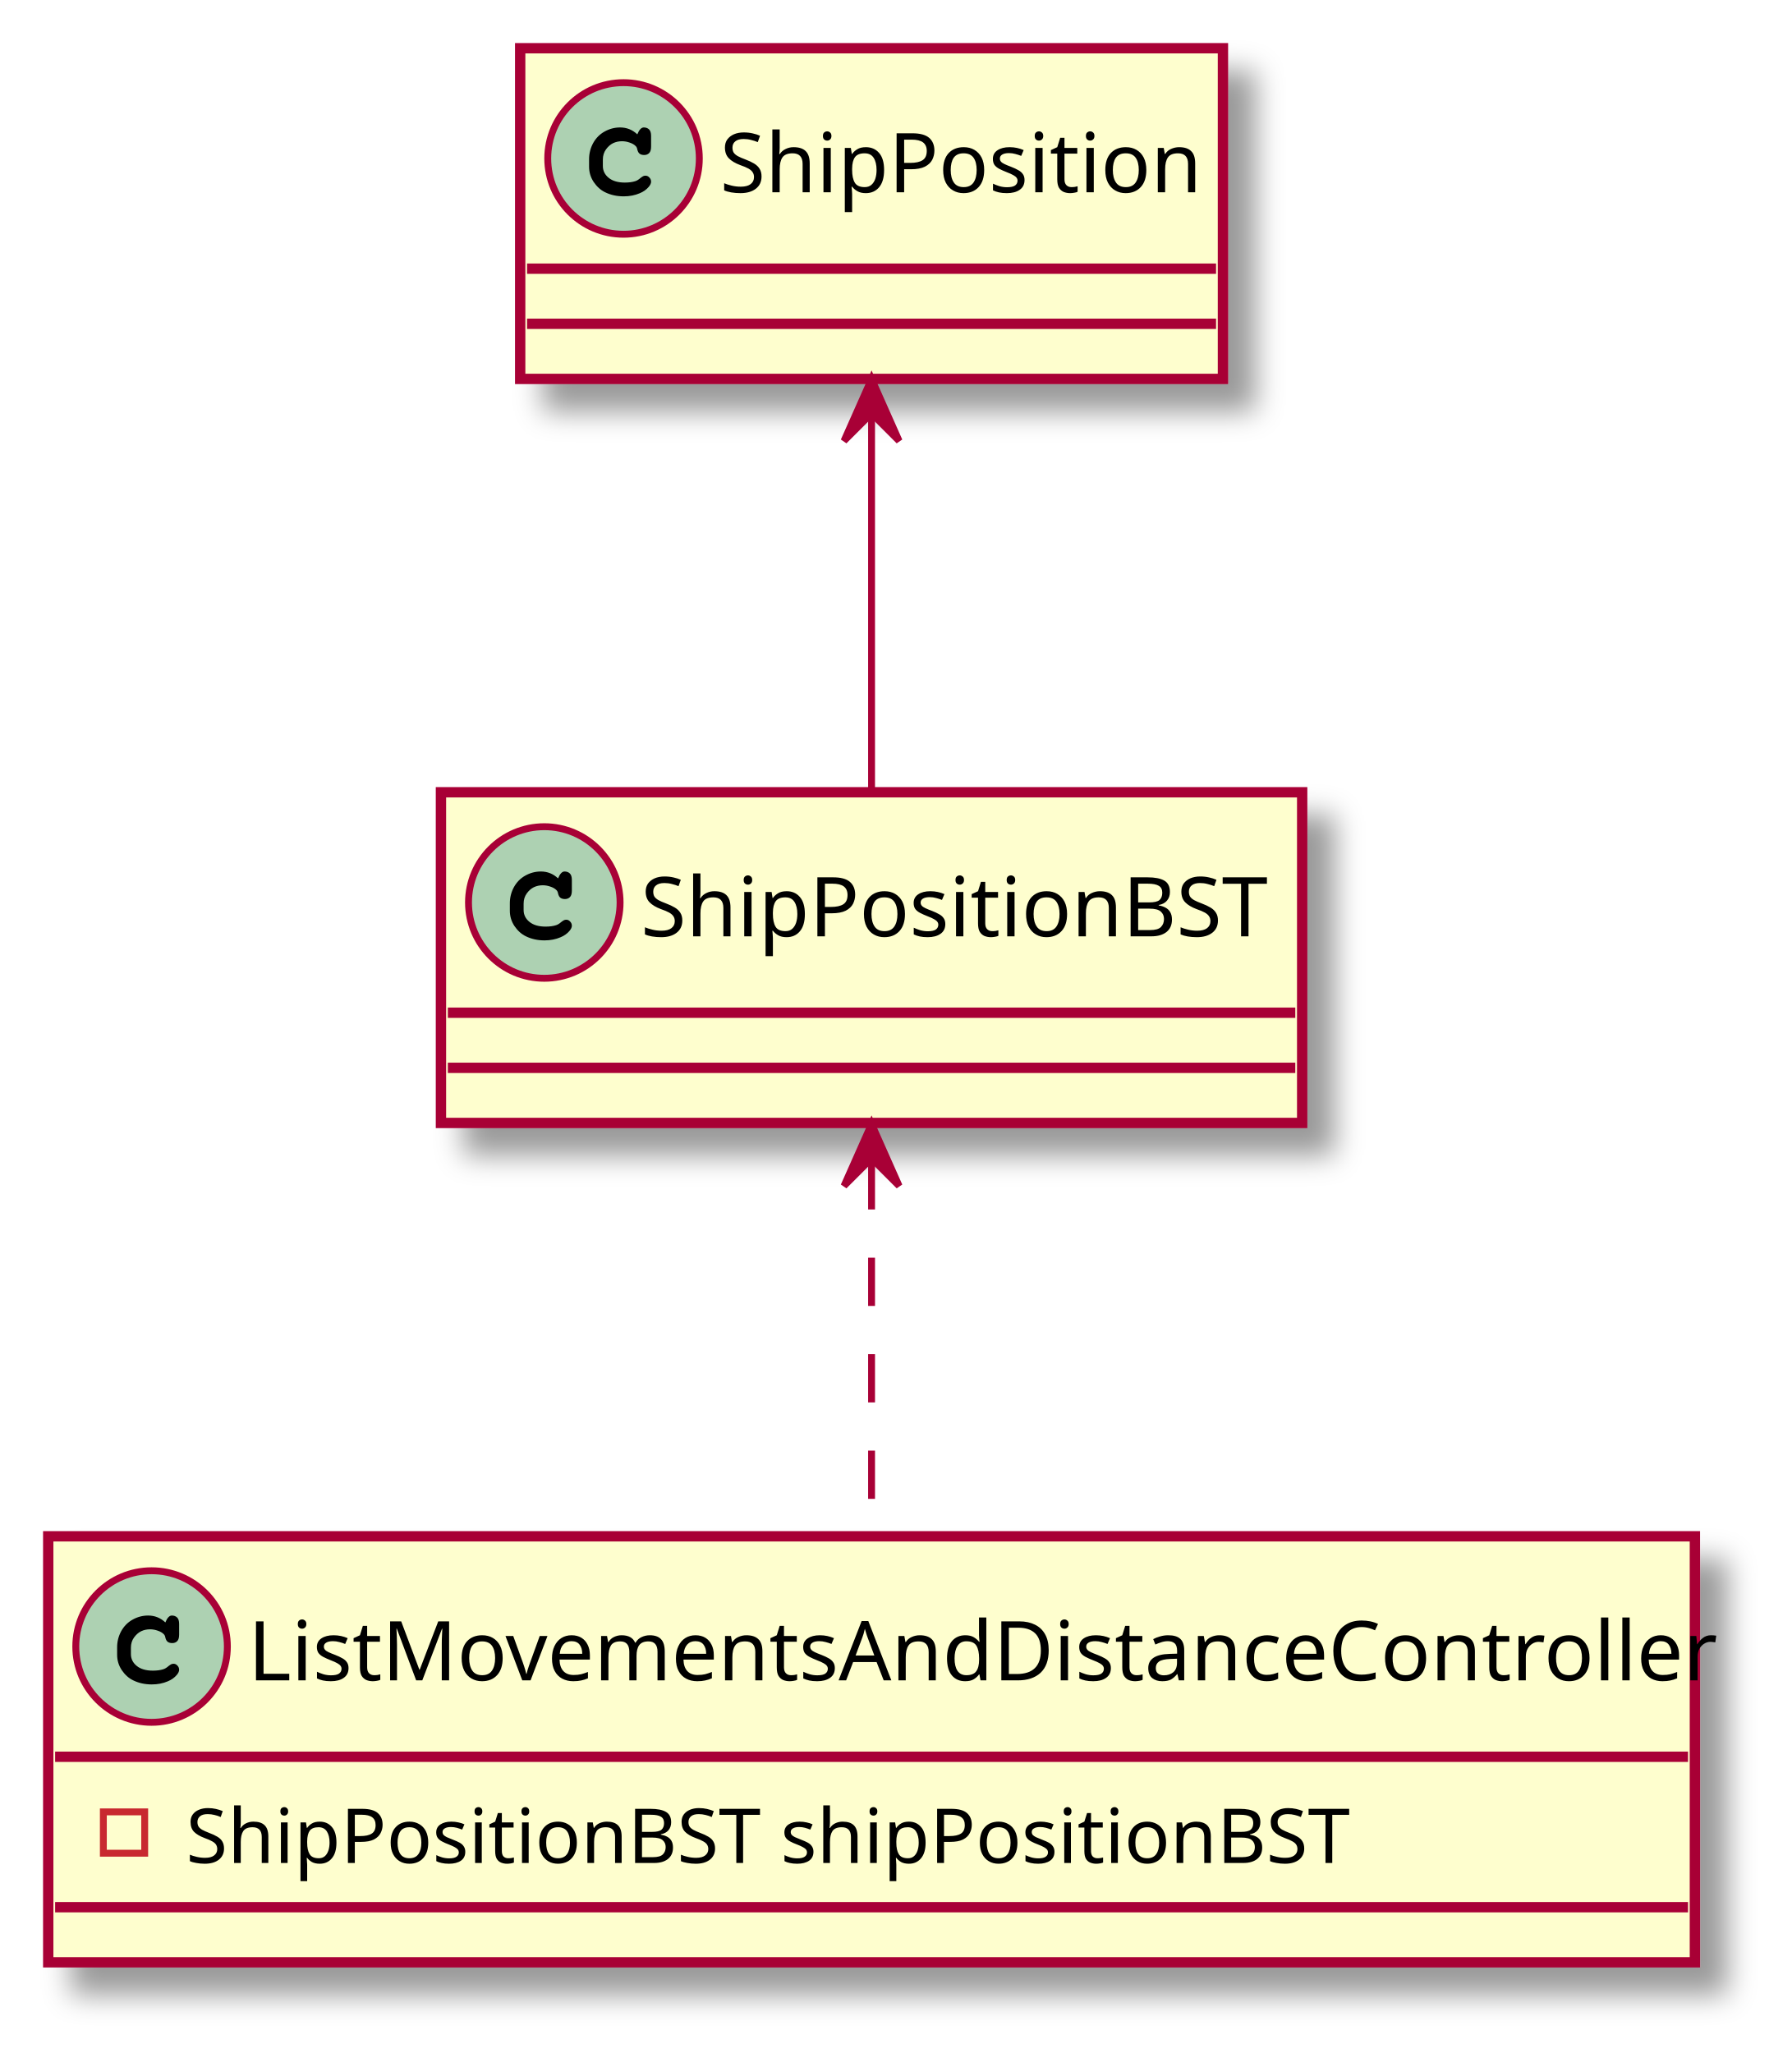
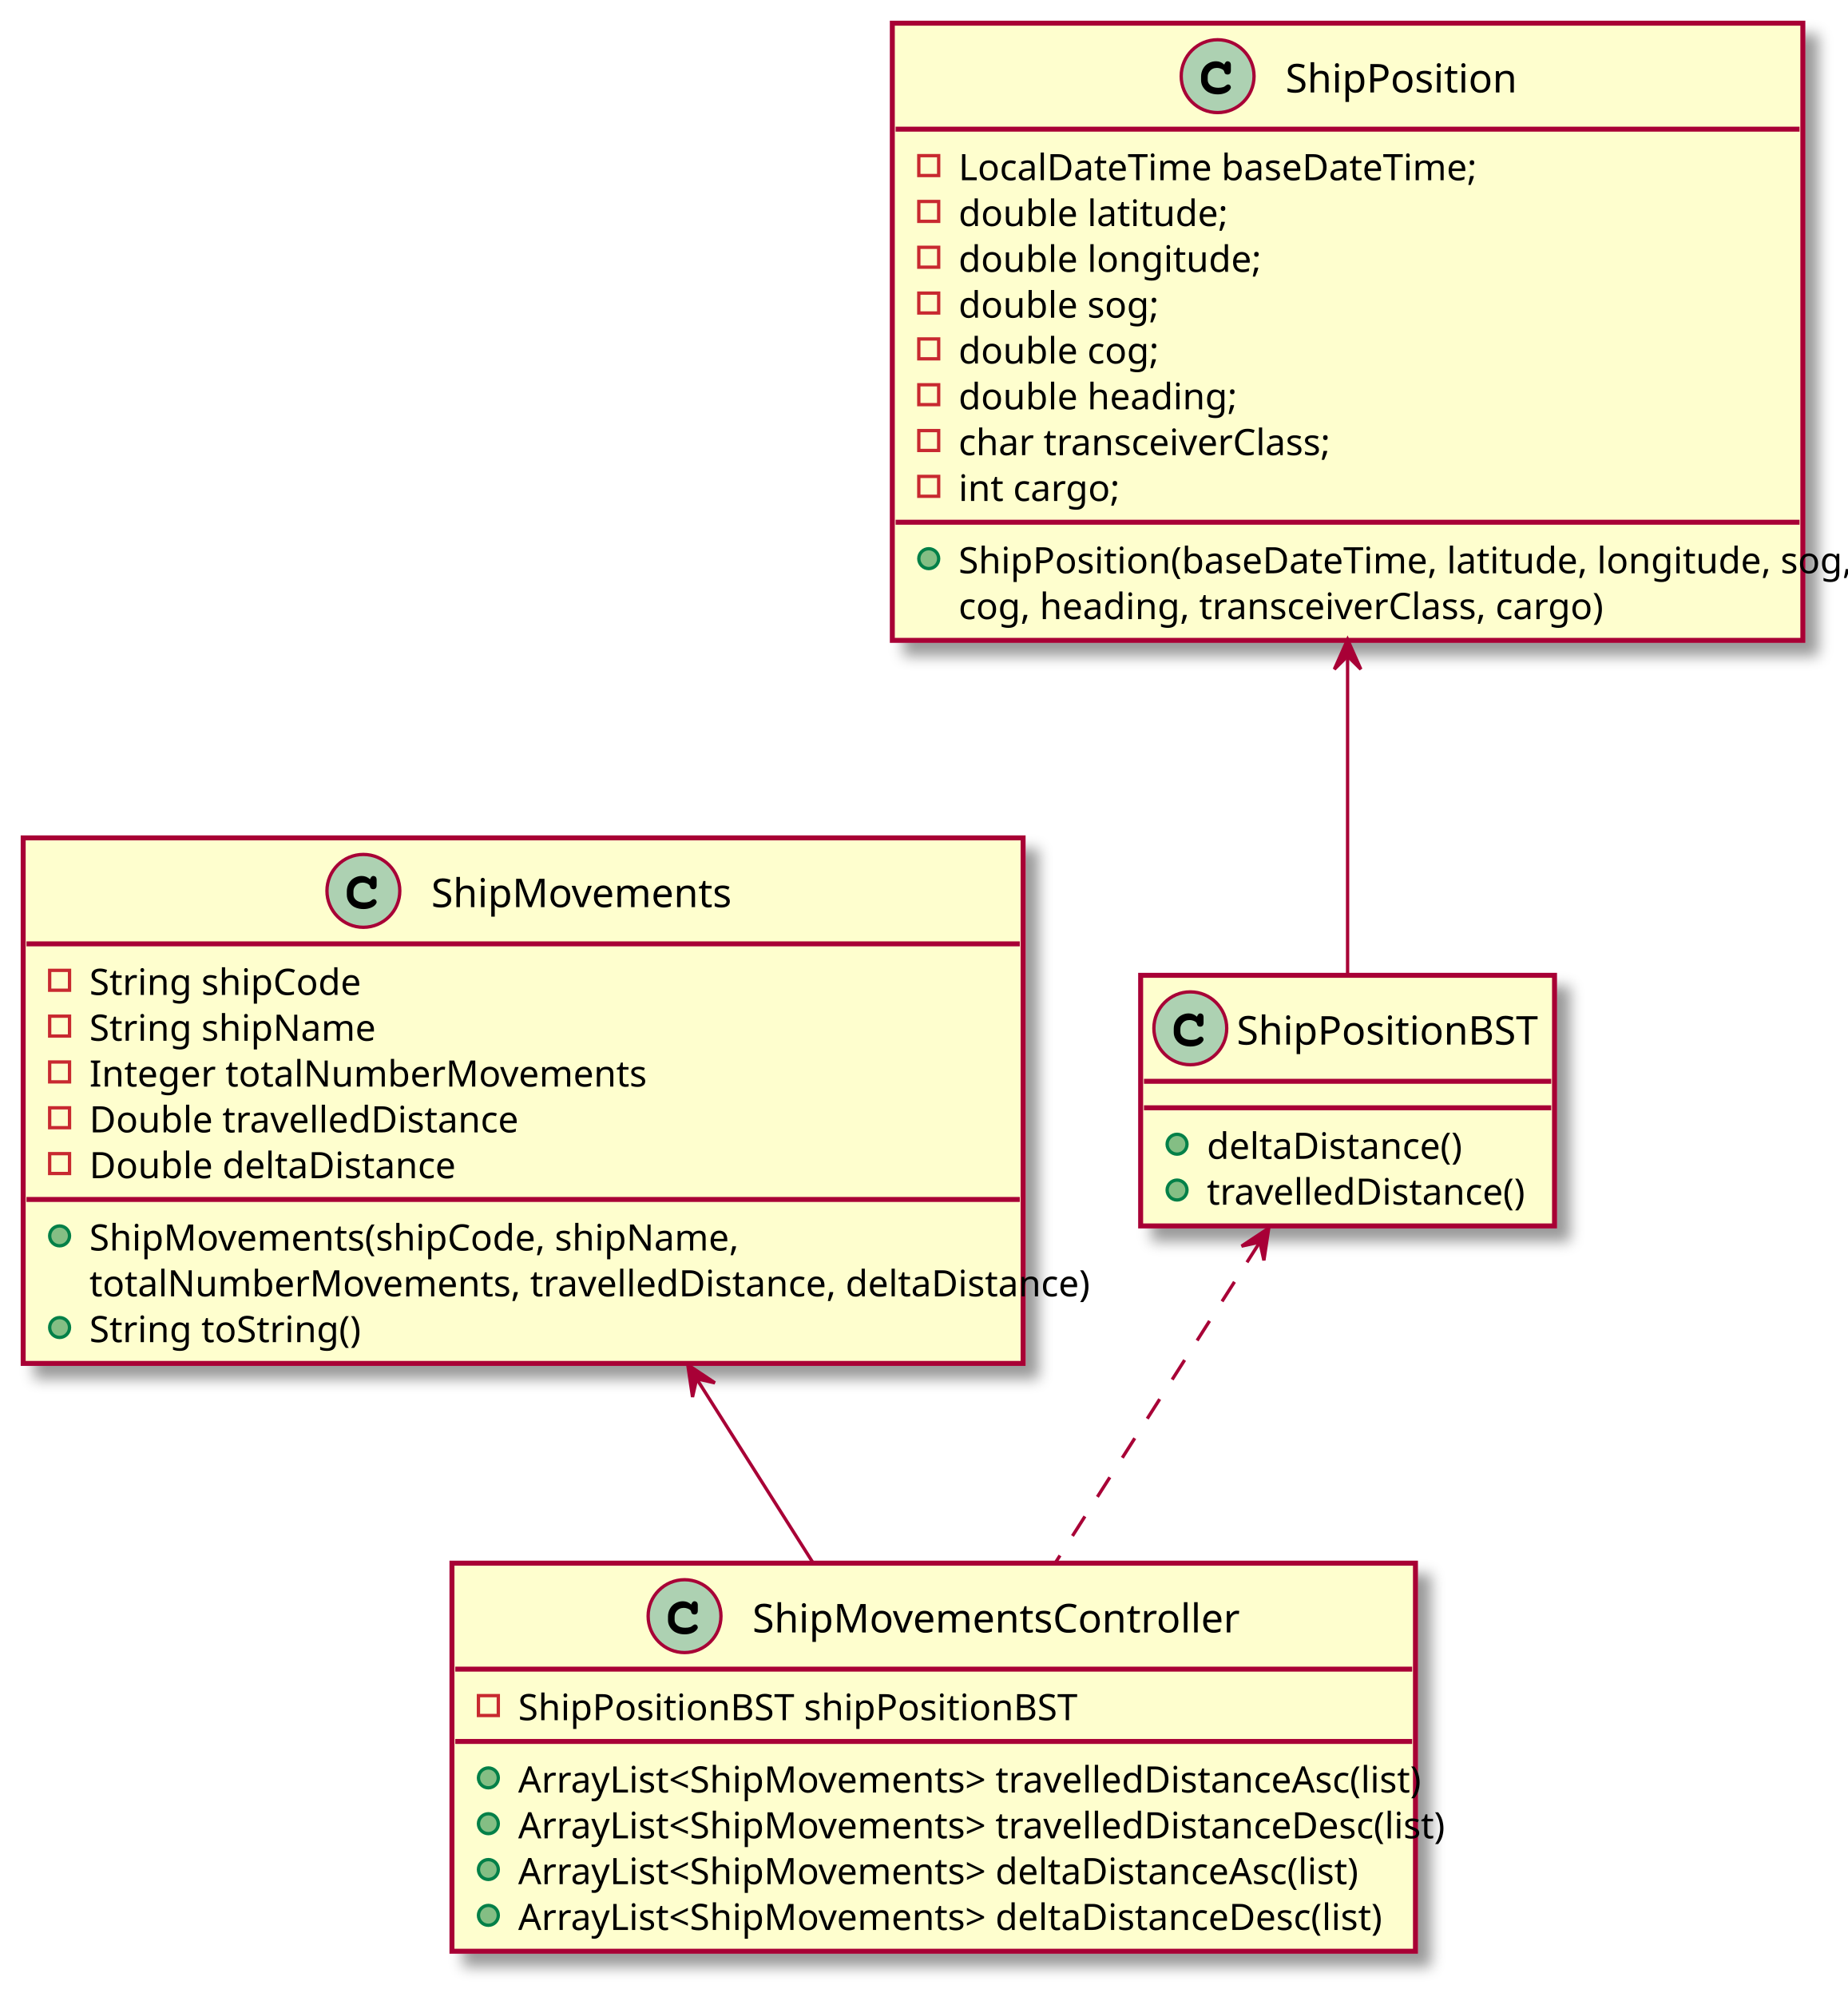
- <svg xmlns="http://www.w3.org/2000/svg" contentScriptType="application/ecmascript" contentStyleType="text/css" height="298px" preserveAspectRatio="none" style="width:260px;height:298px;" version="1.1" viewBox="0 0 260 298" width="260px" zoomAndPan="magnify">
+ <svg xmlns="http://www.w3.org/2000/svg" contentScriptType="application/ecmascript" contentStyleType="text/css" height="603px" preserveAspectRatio="none" style="width:558px;height:603px;" version="1.1" viewBox="0 0 558 603" width="558px" zoomAndPan="magnify">
  <defs>
-     <filter height="300%" id="f11vm5x3viq5bs" width="300%" x="-1" y="-1">
+     <filter height="300%" id="fjvbwjw9gwbsi" width="300%" x="-1" y="-1">
      <feGaussianBlur result="blurOut" stdDeviation="2.0" />
      <feColorMatrix in="blurOut" result="blurOut2" type="matrix" values="0 0 0 0 0 0 0 0 0 0 0 0 0 0 0 0 0 0 .4 0" />
      <feOffset dx="4.0" dy="4.0" in="blurOut2" result="blurOut3" />
      <feBlend in="SourceGraphic" in2="blurOut3" mode="normal" />
    </filter>
  </defs>
  <g>
-     <rect codeLine="8" fill="#FEFECE" filter="url(#f11vm5x3viq5bs)" height="61.836" id="ListMovementsAndDistanceController" style="stroke:#A80036;stroke-width:1.5;" width="239" x="7" y="223" />
-     <ellipse cx="22" cy="239" fill="#ADD1B2" rx="11" ry="11" style="stroke:#A80036;stroke-width:1.0;" />
-     <path d="M24,235.5 Q24.203,235 24.438,234.75 Q24.672,234.5 24.938,234.5 Q25.406,234.5 25.703,234.781 Q26,235.062 26,235.719 L26,237.281 Q26,237.938 25.719,238.219 Q25.438,238.5 25,238.5 Q24.609,238.5 24.359,238.328 Q24.109,238.156 24,237.703 Q23.953,237.391 23.781,237.219 Q23.469,236.891 22.906,236.703 Q22.344,236.5 21.781,236.5 Q21.078,236.5 20.484,236.781 Q19.906,237.062 19.453,237.688 Q19,238.312 19,239.172 L19,240.094 Q19,241.125 19.844,241.812 Q20.688,242.5 22.188,242.5 Q23.078,242.5 23.703,242.297 Q24.062,242.188 24.469,241.828 Q24.734,241.625 24.875,241.562 Q25.016,241.5 25.188,241.5 Q25.516,241.5 25.75,241.766 Q26,242.016 26,242.375 Q26,242.719 25.656,243.125 Q25.156,243.719 24.359,244.047 Q23.312,244.5 22.031,244.5 Q20.531,244.5 19.328,243.906 Q18.359,243.438 17.672,242.422 Q17,241.406 17,240.203 L17,239.109 Q17,237.859 17.594,236.766 Q18.203,235.672 19.25,235.094 Q20.312,234.5 21.5,234.5 Q22.219,234.5 22.844,234.75 Q23.469,235 24,235.5 Z " fill="#000000" />
-     <text fill="#000000" font-family="sans-serif" font-size="12" lengthAdjust="spacing" textLength="207" x="36" y="243.91">ListMovementsAndDistanceController</text>
-     <line style="stroke:#A80036;stroke-width:1.5;" x1="8" x2="245" y1="255" y2="255" />
-     <rect fill="none" height="6" style="stroke:#C82930;stroke-width:1.0;" width="6" x="15" y="263" />
-     <text fill="#000000" font-family="sans-serif" font-size="11" lengthAdjust="spacing" textLength="158" x="27" y="270.419">ShipPositionBST shipPositionBST</text>
-     <line style="stroke:#A80036;stroke-width:1.5;" x1="8" x2="245" y1="276.836" y2="276.836" />
-     <rect codeLine="12" fill="#FEFECE" filter="url(#f11vm5x3viq5bs)" height="48" id="ShipPositionBST" style="stroke:#A80036;stroke-width:1.5;" width="125" x="64" y="115" />
-     <ellipse cx="79" cy="131" fill="#ADD1B2" rx="11" ry="11" style="stroke:#A80036;stroke-width:1.0;" />
-     <path d="M81,127.5 Q81.203,127 81.438,126.75 Q81.672,126.5 81.938,126.5 Q82.406,126.5 82.703,126.781 Q83,127.062 83,127.719 L83,129.281 Q83,129.938 82.719,130.219 Q82.438,130.5 82,130.5 Q81.609,130.5 81.359,130.328 Q81.109,130.156 81,129.703 Q80.953,129.391 80.781,129.219 Q80.469,128.891 79.906,128.703 Q79.344,128.5 78.781,128.5 Q78.078,128.5 77.484,128.781 Q76.906,129.062 76.453,129.688 Q76,130.312 76,131.172 L76,132.094 Q76,133.125 76.844,133.812 Q77.688,134.5 79.188,134.5 Q80.078,134.5 80.703,134.297 Q81.062,134.188 81.469,133.828 Q81.734,133.625 81.875,133.562 Q82.016,133.5 82.188,133.5 Q82.516,133.5 82.75,133.766 Q83,134.016 83,134.375 Q83,134.719 82.656,135.125 Q82.156,135.719 81.359,136.047 Q80.312,136.5 79.031,136.5 Q77.531,136.5 76.328,135.906 Q75.359,135.438 74.672,134.422 Q74,133.406 74,132.203 L74,131.109 Q74,129.859 74.594,128.766 Q75.203,127.672 76.25,127.094 Q77.312,126.5 78.5,126.5 Q79.219,126.5 79.844,126.75 Q80.469,127 81,127.5 Z " fill="#000000" />
-     <text fill="#000000" font-family="sans-serif" font-size="12" lengthAdjust="spacing" textLength="93" x="93" y="135.91">ShipPositionBST</text>
-     <line style="stroke:#A80036;stroke-width:1.5;" x1="65" x2="188" y1="147" y2="147" />
-     <line style="stroke:#A80036;stroke-width:1.5;" x1="65" x2="188" y1="155" y2="155" />
-     <rect codeLine="14" fill="#FEFECE" filter="url(#f11vm5x3viq5bs)" height="48" id="ShipPosition" style="stroke:#A80036;stroke-width:1.5;" width="102" x="75.5" y="7" />
-     <ellipse cx="90.5" cy="23" fill="#ADD1B2" rx="11" ry="11" style="stroke:#A80036;stroke-width:1.0;" />
-     <path d="M92.5,19.5 Q92.703,19 92.938,18.75 Q93.172,18.5 93.438,18.5 Q93.906,18.5 94.203,18.781 Q94.5,19.062 94.5,19.719 L94.5,21.281 Q94.5,21.938 94.219,22.219 Q93.938,22.5 93.5,22.5 Q93.109,22.5 92.859,22.328 Q92.609,22.156 92.5,21.703 Q92.453,21.391 92.281,21.219 Q91.969,20.891 91.406,20.703 Q90.844,20.5 90.281,20.5 Q89.578,20.5 88.984,20.781 Q88.406,21.062 87.953,21.688 Q87.5,22.312 87.5,23.172 L87.5,24.094 Q87.5,25.125 88.344,25.812 Q89.188,26.5 90.688,26.5 Q91.578,26.5 92.203,26.297 Q92.562,26.188 92.969,25.828 Q93.234,25.625 93.375,25.562 Q93.516,25.5 93.688,25.5 Q94.016,25.5 94.25,25.766 Q94.5,26.016 94.5,26.375 Q94.5,26.719 94.156,27.125 Q93.656,27.719 92.859,28.047 Q91.812,28.5 90.531,28.5 Q89.031,28.5 87.828,27.906 Q86.859,27.438 86.172,26.422 Q85.5,25.406 85.5,24.203 L85.5,23.109 Q85.5,21.859 86.094,20.766 Q86.703,19.672 87.75,19.094 Q88.812,18.5 90,18.5 Q90.719,18.5 91.344,18.75 Q91.969,19 92.5,19.5 Z " fill="#000000" />
-     <text fill="#000000" font-family="sans-serif" font-size="12" lengthAdjust="spacing" textLength="70" x="104.5" y="27.91">ShipPosition</text>
-     <line style="stroke:#A80036;stroke-width:1.5;" x1="76.5" x2="176.5" y1="39" y2="39" />
-     <line style="stroke:#A80036;stroke-width:1.5;" x1="76.5" x2="176.5" y1="47" y2="47" />
-     <path codeLine="18" d="M126.5,168.56 C126.5,185.06 126.5,205.8 126.5,222.6 " fill="none" id="ShipPositionBST-backto-ListMovementsAndDistanceController" style="stroke:#A80036;stroke-width:1.0;stroke-dasharray:7.0,7.0;" />
-     <polygon fill="#A80036" points="126.5,163.14,122.5,172.14,126.5,168.14,130.5,172.14,126.5,163.14" style="stroke:#A80036;stroke-width:1.0;" />
-     <path codeLine="19" d="M126.5,60.13 C126.5,77.15 126.5,98.6 126.5,114.68 " fill="none" id="ShipPosition-backto-ShipPositionBST" style="stroke:#A80036;stroke-width:1.0;" />
-     <polygon fill="#A80036" points="126.5,55,122.5,64,126.5,60,130.5,64,126.5,55" style="stroke:#A80036;stroke-width:1.0;" />
+     <rect codeLine="8" fill="#FEFECE" filter="url(#fjvbwjw9gwbsi)" height="117.18" id="ShipMovementsController" style="stroke:#A80036;stroke-width:1.5;" width="291" x="136.5" y="472" />
+     <ellipse cx="206.75" cy="488" fill="#ADD1B2" rx="11" ry="11" style="stroke:#A80036;stroke-width:1.0;" />
+     <path d="M208.75,484.5 Q208.953,484 209.188,483.75 Q209.422,483.5 209.688,483.5 Q210.156,483.5 210.453,483.781 Q210.75,484.062 210.75,484.719 L210.75,486.281 Q210.75,486.938 210.469,487.219 Q210.188,487.5 209.75,487.5 Q209.359,487.5 209.109,487.328 Q208.859,487.156 208.75,486.703 Q208.703,486.391 208.531,486.219 Q208.219,485.891 207.656,485.703 Q207.094,485.5 206.531,485.5 Q205.828,485.5 205.234,485.781 Q204.656,486.062 204.203,486.688 Q203.75,487.312 203.75,488.172 L203.75,489.094 Q203.75,490.125 204.594,490.812 Q205.438,491.5 206.938,491.5 Q207.828,491.5 208.453,491.297 Q208.812,491.188 209.219,490.828 Q209.484,490.625 209.625,490.562 Q209.766,490.5 209.938,490.5 Q210.266,490.5 210.5,490.766 Q210.75,491.016 210.75,491.375 Q210.75,491.719 210.406,492.125 Q209.906,492.719 209.109,493.047 Q208.062,493.5 206.781,493.5 Q205.281,493.5 204.078,492.906 Q203.109,492.438 202.422,491.422 Q201.75,490.406 201.75,489.203 L201.75,488.109 Q201.75,486.859 202.344,485.766 Q202.953,484.672 204,484.094 Q205.062,483.5 206.25,483.5 Q206.969,483.5 207.594,483.75 Q208.219,484 208.75,484.5 Z " fill="#000000" />
+     <text fill="#000000" font-family="sans-serif" font-size="12" lengthAdjust="spacing" textLength="142" x="227.25" y="492.91">ShipMovementsController</text>
+     <line style="stroke:#A80036;stroke-width:1.5;" x1="137.5" x2="426.5" y1="504" y2="504" />
+     <rect fill="none" height="6" style="stroke:#C82930;stroke-width:1.0;" width="6" x="144.5" y="512" />
+     <text fill="#000000" font-family="sans-serif" font-size="11" lengthAdjust="spacing" textLength="158" x="156.5" y="519.419">ShipPositionBST shipPositionBST</text>
+     <line style="stroke:#A80036;stroke-width:1.5;" x1="137.5" x2="426.5" y1="525.836" y2="525.836" />
+     <ellipse cx="147.5" cy="536.836" fill="#84BE84" rx="3" ry="3" style="stroke:#038048;stroke-width:1.0;" />
+     <text fill="#000000" font-family="sans-serif" font-size="11" lengthAdjust="spacing" textLength="260" x="156.5" y="541.255">ArrayList&lt;ShipMovements&gt; travelledDistanceAsc(list)</text>
+     <ellipse cx="147.5" cy="550.672" fill="#84BE84" rx="3" ry="3" style="stroke:#038048;stroke-width:1.0;" />
+     <text fill="#000000" font-family="sans-serif" font-size="11" lengthAdjust="spacing" textLength="265" x="156.5" y="555.091">ArrayList&lt;ShipMovements&gt; travelledDistanceDesc(list)</text>
+     <ellipse cx="147.5" cy="564.508" fill="#84BE84" rx="3" ry="3" style="stroke:#038048;stroke-width:1.0;" />
+     <text fill="#000000" font-family="sans-serif" font-size="11" lengthAdjust="spacing" textLength="242" x="156.5" y="568.927">ArrayList&lt;ShipMovements&gt; deltaDistanceAsc(list)</text>
+     <ellipse cx="147.5" cy="578.344" fill="#84BE84" rx="3" ry="3" style="stroke:#038048;stroke-width:1.0;" />
+     <text fill="#000000" font-family="sans-serif" font-size="11" lengthAdjust="spacing" textLength="247" x="156.5" y="582.763">ArrayList&lt;ShipMovements&gt; deltaDistanceDesc(list)</text>
+     <rect codeLine="16" fill="#FEFECE" filter="url(#fjvbwjw9gwbsi)" height="158.688" id="ShipMovements" style="stroke:#A80036;stroke-width:1.5;" width="302" x="7" y="253" />
+     <ellipse cx="109.75" cy="269" fill="#ADD1B2" rx="11" ry="11" style="stroke:#A80036;stroke-width:1.0;" />
+     <path d="M111.75,265.5 Q111.953,265 112.188,264.75 Q112.422,264.5 112.688,264.5 Q113.156,264.5 113.453,264.781 Q113.75,265.062 113.75,265.719 L113.75,267.281 Q113.75,267.938 113.469,268.219 Q113.188,268.5 112.75,268.5 Q112.359,268.5 112.109,268.328 Q111.859,268.156 111.75,267.703 Q111.703,267.391 111.531,267.219 Q111.219,266.891 110.656,266.703 Q110.094,266.5 109.531,266.5 Q108.828,266.5 108.234,266.781 Q107.656,267.062 107.203,267.688 Q106.75,268.312 106.75,269.172 L106.75,270.094 Q106.75,271.125 107.594,271.812 Q108.438,272.5 109.938,272.5 Q110.828,272.5 111.453,272.297 Q111.812,272.188 112.219,271.828 Q112.484,271.625 112.625,271.562 Q112.766,271.5 112.938,271.5 Q113.266,271.5 113.5,271.766 Q113.75,272.016 113.75,272.375 Q113.75,272.719 113.406,273.125 Q112.906,273.719 112.109,274.047 Q111.062,274.5 109.781,274.5 Q108.281,274.5 107.078,273.906 Q106.109,273.438 105.422,272.422 Q104.75,271.406 104.75,270.203 L104.75,269.109 Q104.75,267.859 105.344,266.766 Q105.953,265.672 107,265.094 Q108.062,264.5 109.25,264.5 Q109.969,264.5 110.594,264.75 Q111.219,265 111.75,265.5 Z " fill="#000000" />
+     <text fill="#000000" font-family="sans-serif" font-size="12" lengthAdjust="spacing" textLength="88" x="130.25" y="273.91">ShipMovements</text>
+     <line style="stroke:#A80036;stroke-width:1.5;" x1="8" x2="308" y1="285" y2="285" />
+     <rect fill="none" height="6" style="stroke:#C82930;stroke-width:1.0;" width="6" x="15" y="293" />
+     <text fill="#000000" font-family="sans-serif" font-size="11" lengthAdjust="spacing" textLength="76" x="27" y="300.419">String shipCode</text>
+     <rect fill="none" height="6" style="stroke:#C82930;stroke-width:1.0;" width="6" x="15" y="306.836" />
+     <text fill="#000000" font-family="sans-serif" font-size="11" lengthAdjust="spacing" textLength="78" x="27" y="314.255">String shipName</text>
+     <rect fill="none" height="6" style="stroke:#C82930;stroke-width:1.0;" width="6" x="15" y="320.672" />
+     <text fill="#000000" font-family="sans-serif" font-size="11" lengthAdjust="spacing" textLength="148" x="27" y="328.091">Integer totalNumberMovements</text>
+     <rect fill="none" height="6" style="stroke:#C82930;stroke-width:1.0;" width="6" x="15" y="334.508" />
+     <text fill="#000000" font-family="sans-serif" font-size="11" lengthAdjust="spacing" textLength="119" x="27" y="341.927">Double travelledDistance</text>
+     <rect fill="none" height="6" style="stroke:#C82930;stroke-width:1.0;" width="6" x="15" y="348.344" />
+     <text fill="#000000" font-family="sans-serif" font-size="11" lengthAdjust="spacing" textLength="101" x="27" y="355.763">Double deltaDistance</text>
+     <line style="stroke:#A80036;stroke-width:1.5;" x1="8" x2="308" y1="362.18" y2="362.18" />
+     <ellipse cx="18" cy="373.18" fill="#84BE84" rx="3" ry="3" style="stroke:#038048;stroke-width:1.0;" />
+     <text fill="#000000" font-family="sans-serif" font-size="11" lengthAdjust="spacing" textLength="181" x="27" y="377.599">ShipMovements(shipCode, shipName,</text>
+     <text fill="#000000" font-family="sans-serif" font-size="11" lengthAdjust="spacing" textLength="276" x="27" y="391.435">totalNumberMovements, travelledDistance, deltaDistance)</text>
+     <ellipse cx="18" cy="400.852" fill="#84BE84" rx="3" ry="3" style="stroke:#038048;stroke-width:1.0;" />
+     <text fill="#000000" font-family="sans-serif" font-size="11" lengthAdjust="spacing" textLength="76" x="27" y="405.271">String toString()</text>
+     <rect codeLine="26" fill="#FEFECE" filter="url(#fjvbwjw9gwbsi)" height="75.672" id="ShipPositionBST" style="stroke:#A80036;stroke-width:1.5;" width="125" x="344.5" y="294.5" />
+     <ellipse cx="359.5" cy="310.5" fill="#ADD1B2" rx="11" ry="11" style="stroke:#A80036;stroke-width:1.0;" />
+     <path d="M361.5,307 Q361.703,306.5 361.938,306.25 Q362.172,306 362.438,306 Q362.906,306 363.203,306.281 Q363.5,306.562 363.5,307.219 L363.5,308.781 Q363.5,309.438 363.219,309.719 Q362.938,310 362.5,310 Q362.109,310 361.859,309.828 Q361.609,309.656 361.5,309.203 Q361.453,308.891 361.281,308.719 Q360.969,308.391 360.406,308.203 Q359.844,308 359.281,308 Q358.578,308 357.984,308.281 Q357.406,308.562 356.953,309.188 Q356.5,309.812 356.5,310.672 L356.5,311.594 Q356.5,312.625 357.344,313.312 Q358.188,314 359.688,314 Q360.578,314 361.203,313.797 Q361.562,313.688 361.969,313.328 Q362.234,313.125 362.375,313.062 Q362.516,313 362.688,313 Q363.016,313 363.25,313.266 Q363.5,313.516 363.5,313.875 Q363.5,314.219 363.156,314.625 Q362.656,315.219 361.859,315.547 Q360.812,316 359.531,316 Q358.031,316 356.828,315.406 Q355.859,314.938 355.172,313.922 Q354.5,312.906 354.5,311.703 L354.5,310.609 Q354.5,309.359 355.094,308.266 Q355.703,307.172 356.75,306.594 Q357.812,306 359,306 Q359.719,306 360.344,306.25 Q360.969,306.5 361.5,307 Z " fill="#000000" />
+     <text fill="#000000" font-family="sans-serif" font-size="12" lengthAdjust="spacing" textLength="93" x="373.5" y="315.41">ShipPositionBST</text>
+     <line style="stroke:#A80036;stroke-width:1.5;" x1="345.5" x2="468.5" y1="326.5" y2="326.5" />
+     <line style="stroke:#A80036;stroke-width:1.5;" x1="345.5" x2="468.5" y1="334.5" y2="334.5" />
+     <ellipse cx="355.5" cy="345.5" fill="#84BE84" rx="3" ry="3" style="stroke:#038048;stroke-width:1.0;" />
+     <text fill="#000000" font-family="sans-serif" font-size="11" lengthAdjust="spacing" textLength="73" x="364.5" y="349.919">deltaDistance()</text>
+     <ellipse cx="355.5" cy="359.336" fill="#84BE84" rx="3" ry="3" style="stroke:#038048;stroke-width:1.0;" />
+     <text fill="#000000" font-family="sans-serif" font-size="11" lengthAdjust="spacing" textLength="91" x="364.5" y="363.755">travelledDistance()</text>
+     <rect codeLine="31" fill="#FEFECE" filter="url(#fjvbwjw9gwbsi)" height="186.359" id="ShipPosition" style="stroke:#A80036;stroke-width:1.5;" width="275" x="269.5" y="7" />
+     <ellipse cx="367.75" cy="23" fill="#ADD1B2" rx="11" ry="11" style="stroke:#A80036;stroke-width:1.0;" />
+     <path d="M369.75,19.5 Q369.953,19 370.188,18.75 Q370.422,18.5 370.688,18.5 Q371.156,18.5 371.453,18.781 Q371.75,19.062 371.75,19.719 L371.75,21.281 Q371.75,21.938 371.469,22.219 Q371.188,22.5 370.75,22.5 Q370.359,22.5 370.109,22.328 Q369.859,22.156 369.75,21.703 Q369.703,21.391 369.531,21.219 Q369.219,20.891 368.656,20.703 Q368.094,20.5 367.531,20.5 Q366.828,20.5 366.234,20.781 Q365.656,21.062 365.203,21.688 Q364.75,22.312 364.75,23.172 L364.75,24.094 Q364.75,25.125 365.594,25.812 Q366.438,26.5 367.938,26.5 Q368.828,26.5 369.453,26.297 Q369.812,26.188 370.219,25.828 Q370.484,25.625 370.625,25.562 Q370.766,25.5 370.938,25.5 Q371.266,25.5 371.5,25.766 Q371.75,26.016 371.75,26.375 Q371.75,26.719 371.406,27.125 Q370.906,27.719 370.109,28.047 Q369.062,28.5 367.781,28.5 Q366.281,28.5 365.078,27.906 Q364.109,27.438 363.422,26.422 Q362.75,25.406 362.75,24.203 L362.75,23.109 Q362.75,21.859 363.344,20.766 Q363.953,19.672 365,19.094 Q366.062,18.5 367.25,18.5 Q367.969,18.5 368.594,18.75 Q369.219,19 369.75,19.5 Z " fill="#000000" />
+     <text fill="#000000" font-family="sans-serif" font-size="12" lengthAdjust="spacing" textLength="70" x="388.25" y="27.91">ShipPosition</text>
+     <line style="stroke:#A80036;stroke-width:1.5;" x1="270.5" x2="543.5" y1="39" y2="39" />
+     <rect fill="none" height="6" style="stroke:#C82930;stroke-width:1.0;" width="6" x="277.5" y="47" />
+     <text fill="#000000" font-family="sans-serif" font-size="11" lengthAdjust="spacing" textLength="144" x="289.5" y="54.419">LocalDateTime baseDateTime;</text>
+     <rect fill="none" height="6" style="stroke:#C82930;stroke-width:1.0;" width="6" x="277.5" y="60.836" />
+     <text fill="#000000" font-family="sans-serif" font-size="11" lengthAdjust="spacing" textLength="72" x="289.5" y="68.255">double latitude;</text>
+     <rect fill="none" height="6" style="stroke:#C82930;stroke-width:1.0;" width="6" x="277.5" y="74.672" />
+     <text fill="#000000" font-family="sans-serif" font-size="11" lengthAdjust="spacing" textLength="81" x="289.5" y="82.091">double longitude;</text>
+     <rect fill="none" height="6" style="stroke:#C82930;stroke-width:1.0;" width="6" x="277.5" y="88.508" />
+     <text fill="#000000" font-family="sans-serif" font-size="11" lengthAdjust="spacing" textLength="56" x="289.5" y="95.927">double sog;</text>
+     <rect fill="none" height="6" style="stroke:#C82930;stroke-width:1.0;" width="6" x="277.5" y="102.344" />
+     <text fill="#000000" font-family="sans-serif" font-size="11" lengthAdjust="spacing" textLength="56" x="289.5" y="109.763">double cog;</text>
+     <rect fill="none" height="6" style="stroke:#C82930;stroke-width:1.0;" width="6" x="277.5" y="116.18" />
+     <text fill="#000000" font-family="sans-serif" font-size="11" lengthAdjust="spacing" textLength="76" x="289.5" y="123.599">double heading;</text>
+     <rect fill="none" height="6" style="stroke:#C82930;stroke-width:1.0;" width="6" x="277.5" y="130.016" />
+     <text fill="#000000" font-family="sans-serif" font-size="11" lengthAdjust="spacing" textLength="110" x="289.5" y="137.435">char transceiverClass;</text>
+     <rect fill="none" height="6" style="stroke:#C82930;stroke-width:1.0;" width="6" x="277.5" y="143.852" />
+     <text fill="#000000" font-family="sans-serif" font-size="11" lengthAdjust="spacing" textLength="45" x="289.5" y="151.27">int cargo;</text>
+     <line style="stroke:#A80036;stroke-width:1.5;" x1="270.5" x2="543.5" y1="157.688" y2="157.688" />
+     <ellipse cx="280.5" cy="168.688" fill="#84BE84" rx="3" ry="3" style="stroke:#038048;stroke-width:1.0;" />
+     <text fill="#000000" font-family="sans-serif" font-size="11" lengthAdjust="spacing" textLength="246" x="289.5" y="173.106">ShipPosition(baseDateTime, latitude, longitude, sog,</text>
+     <text fill="#000000" font-family="sans-serif" font-size="11" lengthAdjust="spacing" textLength="188" x="289.5" y="186.942">cog, heading, transceiverClass, cargo)</text>
+     <path codeLine="45" d="M380.37,375.26 C362.42,403.4 338.51,440.9 318.75,471.87 " fill="none" id="ShipPositionBST-backto-ShipMovementsController" style="stroke:#A80036;stroke-width:1.0;stroke-dasharray:7.0,7.0;" />
+     <polygon fill="#A80036" points="383.19,370.83,374.98,376.27,380.503,375.046,381.726,380.57,383.19,370.83" style="stroke:#A80036;stroke-width:1.0;" />
+     <path codeLine="46" d="M407,198.5 C407,232.33 407,268.24 407,294.21 " fill="none" id="ShipPosition-backto-ShipPositionBST" style="stroke:#A80036;stroke-width:1.0;" />
+     <polygon fill="#A80036" points="407,193.09,403,202.09,407,198.09,411,202.09,407,193.09" style="stroke:#A80036;stroke-width:1.0;" />
+     <path codeLine="48" d="M210.69,416.78 C222.39,435.28 234.55,454.5 245.44,471.71 " fill="none" id="ShipMovements-backto-ShipMovementsController" style="stroke:#A80036;stroke-width:1.0;" />
+     <polygon fill="#A80036" points="207.72,412.09,209.16,421.833,210.397,416.313,215.917,417.55,207.72,412.09" style="stroke:#A80036;stroke-width:1.0;" />
  </g>
</svg>
